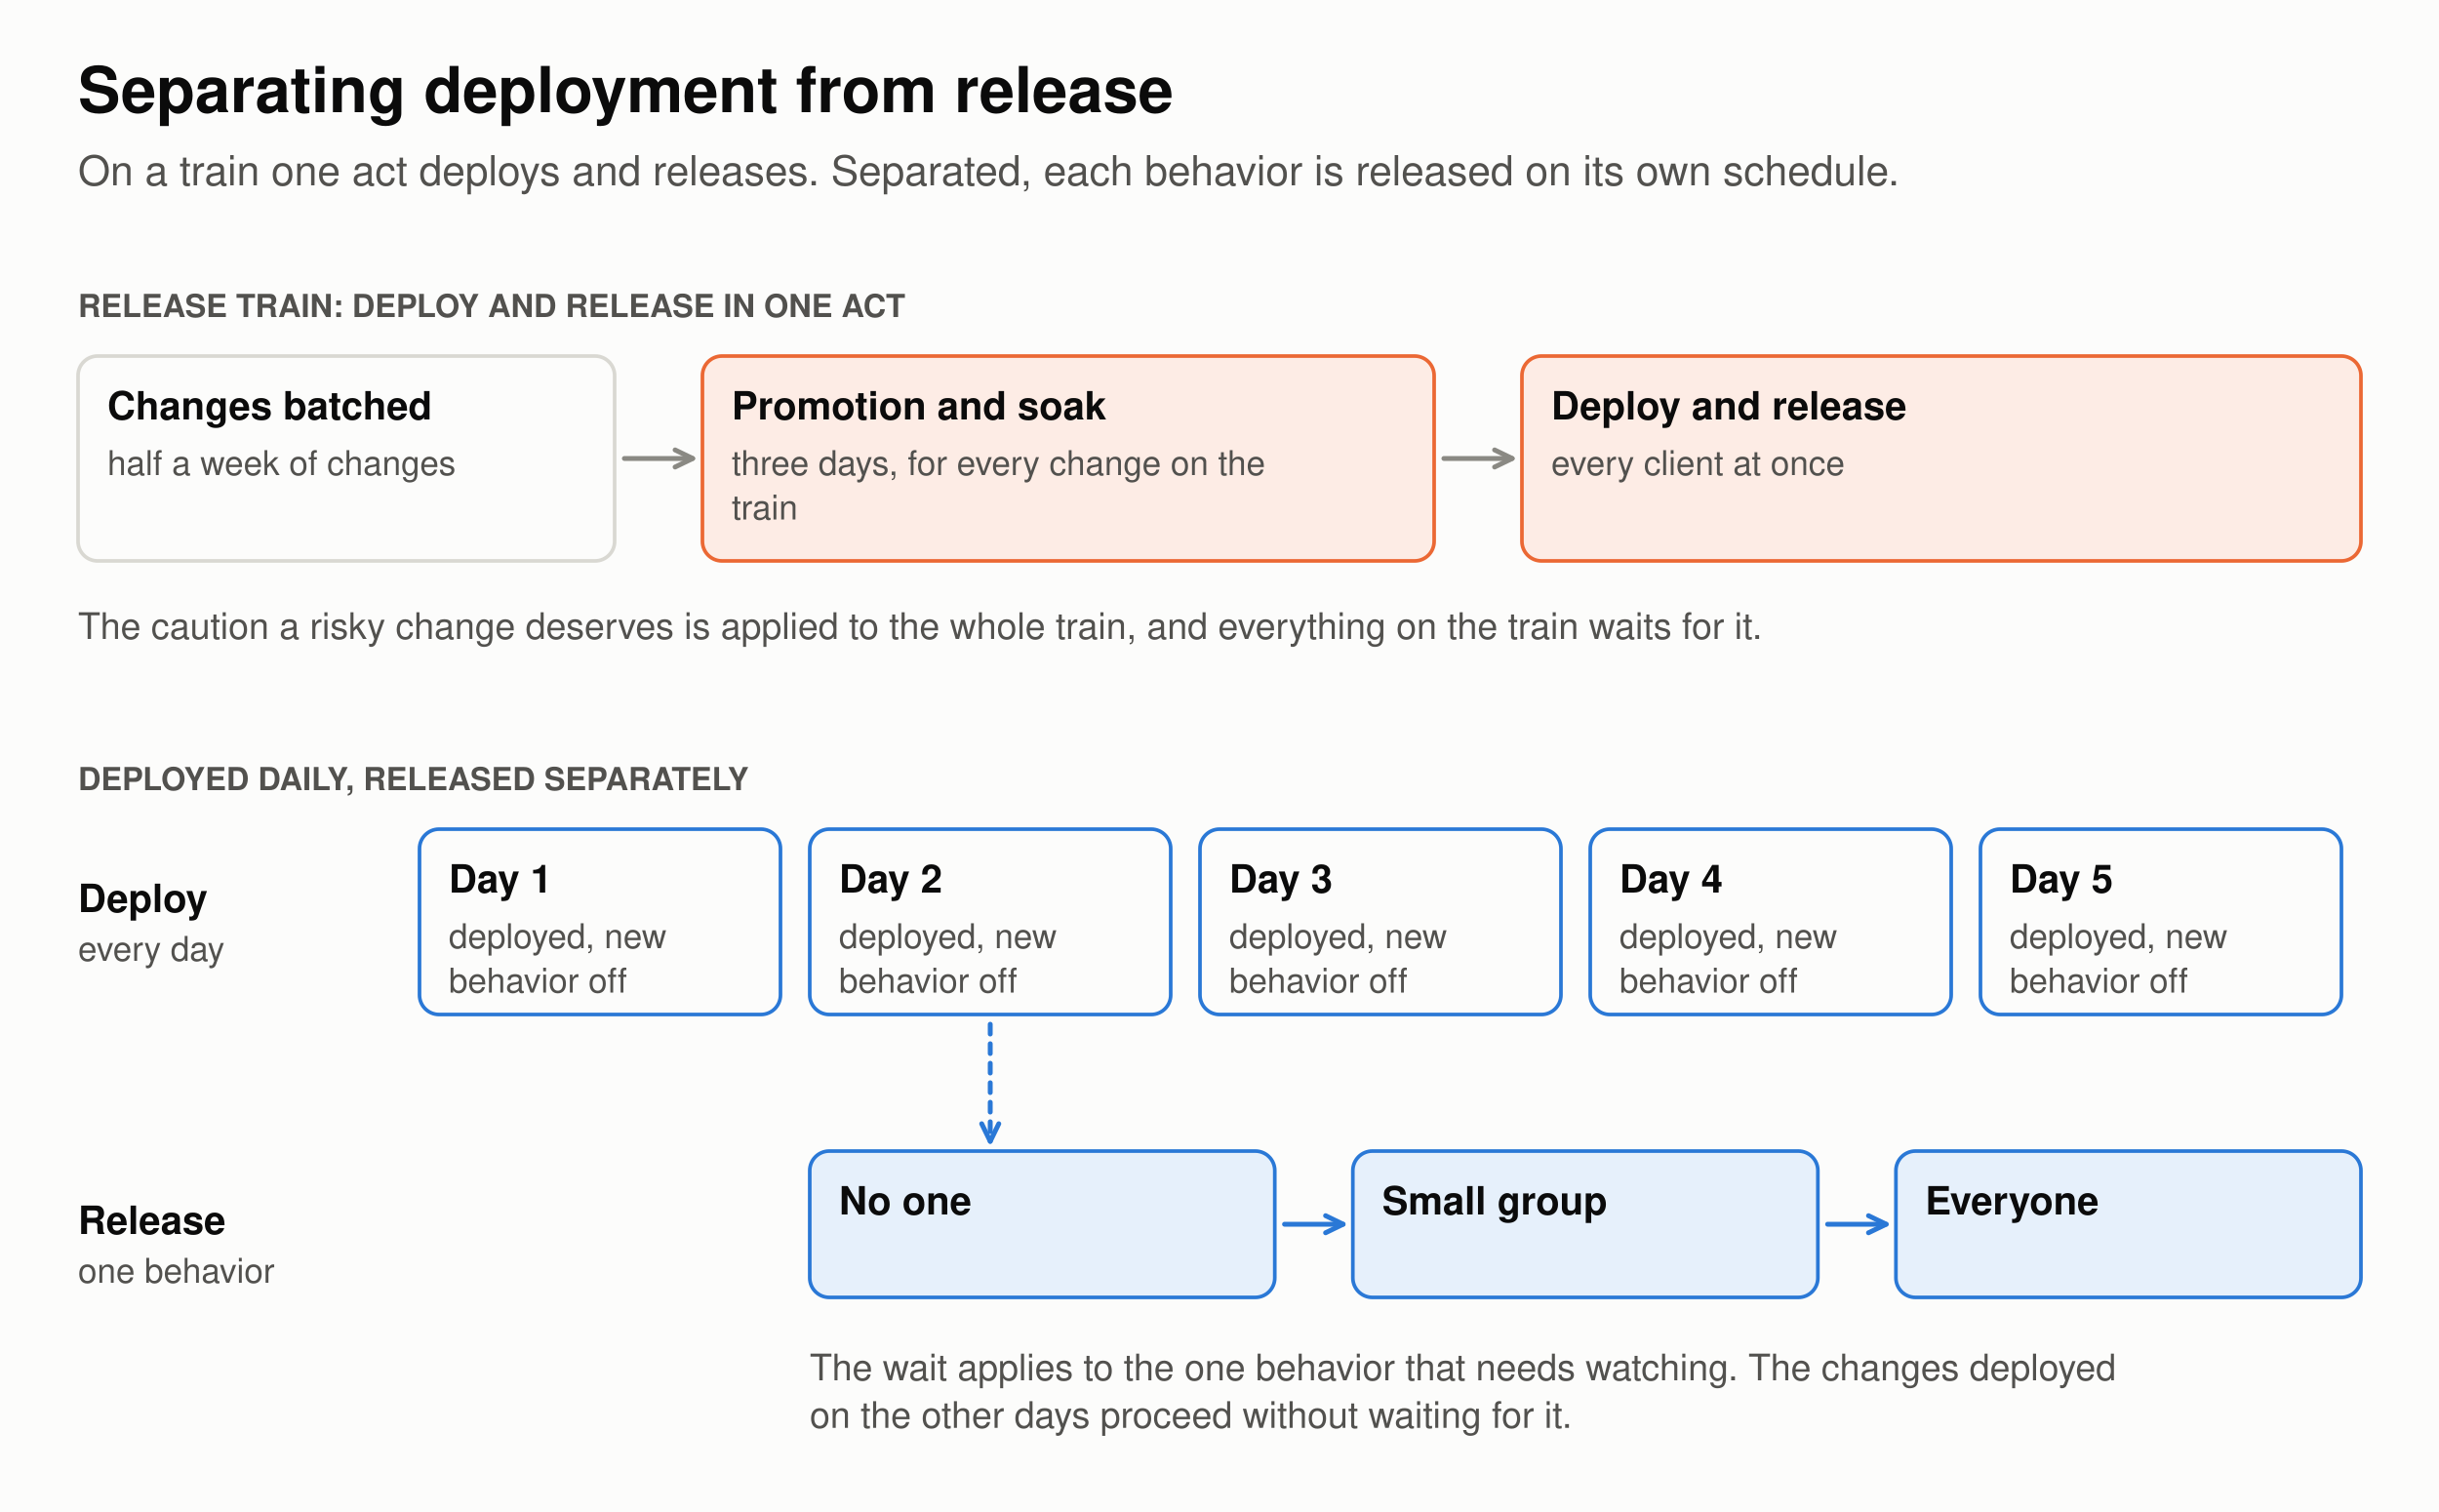
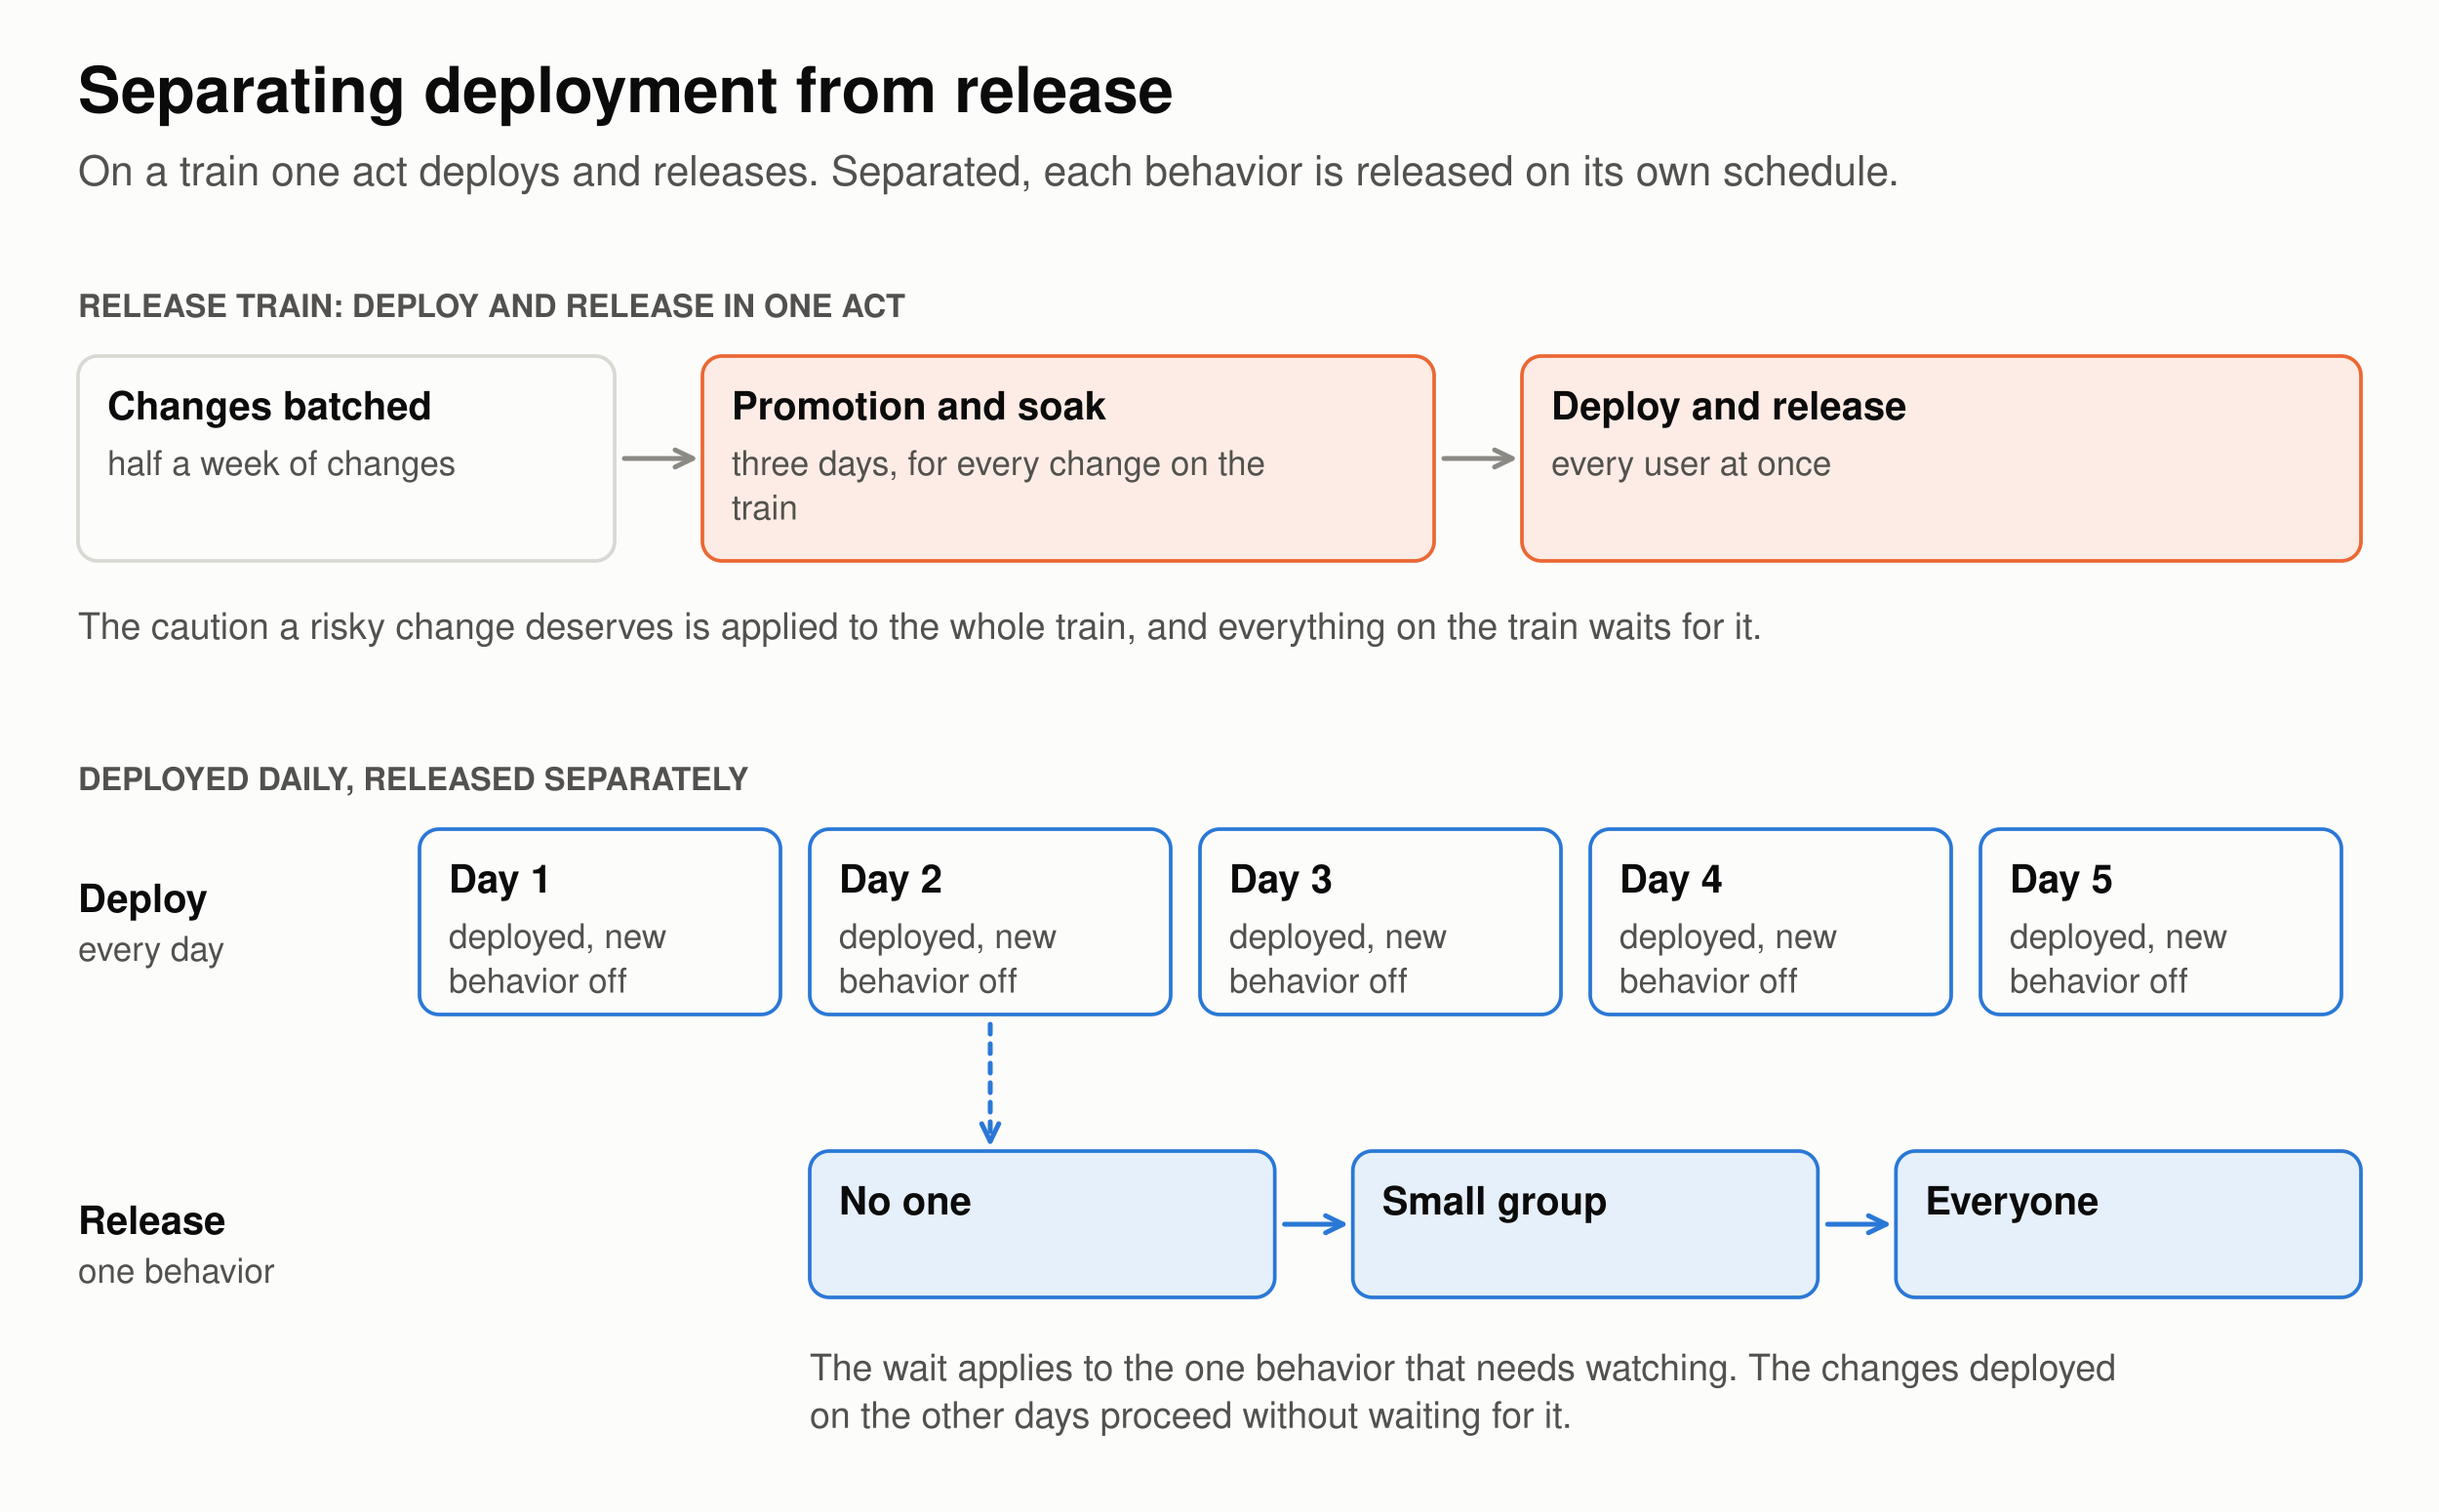
<svg xmlns="http://www.w3.org/2000/svg" width="1000" height="620" viewBox="0 0 1000 620" role="img" aria-labelledby="deploy-release-title deploy-release-desc">
  <g font-family="-apple-system, 'Segoe UI', Helvetica, Arial, sans-serif">
    <rect x="0" y="0" width="1000" height="620" rx="0" fill="#fcfcfb" stroke="none" stroke-width="1.5" />
    <text x="32" y="46" font-size="26" fill="#0b0b0b" font-weight="700" text-anchor="start">Separating deployment from release</text>
    <text x="32" y="76" font-size="17" fill="#52514e" font-weight="400" text-anchor="start">On a train one act deploys and releases. Separated, each behavior is released on its own schedule.</text>
    <text x="32" y="130" font-size="13" fill="#52514e" font-weight="700" text-anchor="start">RELEASE TRAIN: DEPLOY AND RELEASE IN ONE ACT</text>
    <rect x="32" y="146" width="220" height="84" rx="8" fill="#fcfcfb" stroke="#d9d8d2" stroke-width="1.5" />
    <text x="44" y="172" font-size="16" fill="#0b0b0b" font-weight="700" text-anchor="start">Changes batched</text>
    <text x="44" y="194.8" font-size="14" fill="#52514e" font-weight="400" text-anchor="start">half a week of changes</text>
    <line x1="256" y1="188" x2="284" y2="188" stroke="#8a8983" stroke-width="2" stroke-linecap="round" />
    <path d="M 276.8 184.5 L 284 188 L 276.8 191.5" fill="none" stroke="#8a8983" stroke-width="2" stroke-linecap="round" stroke-linejoin="round" />
    <rect x="288" y="146" width="300" height="84" rx="8" fill="#fdece5" stroke="#eb6834" stroke-width="1.5" />
    <text x="300" y="172" font-size="16" fill="#0b0b0b" font-weight="700" text-anchor="start">Promotion and soak</text>
    <text x="300" y="194.8" font-size="14" fill="#52514e" font-weight="400" text-anchor="start">three days, for every change on the</text>
    <text x="300" y="213" font-size="14" fill="#52514e" font-weight="400" text-anchor="start">train</text>
    <line x1="592" y1="188" x2="620" y2="188" stroke="#8a8983" stroke-width="2" stroke-linecap="round" />
    <path d="M 612.8 184.5 L 620 188 L 612.8 191.5" fill="none" stroke="#8a8983" stroke-width="2" stroke-linecap="round" stroke-linejoin="round" />
    <rect x="624" y="146" width="344" height="84" rx="8" fill="#fdece5" stroke="#eb6834" stroke-width="1.5" />
    <text x="636" y="172" font-size="16" fill="#0b0b0b" font-weight="700" text-anchor="start">Deploy and release</text>
-     <text x="636" y="194.8" font-size="14" fill="#52514e" font-weight="400" text-anchor="start">every client at once</text>
+     <text x="636" y="194.8" font-size="14" fill="#52514e" font-weight="400" text-anchor="start">every user at once</text>
    <text x="32" y="262" font-size="15" fill="#52514e" font-weight="400" text-anchor="start">The caution a risky change deserves is applied to the whole train, and everything on the train waits for it.</text>
    <text x="32" y="324" font-size="13" fill="#52514e" font-weight="700" text-anchor="start">DEPLOYED DAILY, RELEASED SEPARATELY</text>
    <text x="32" y="374" font-size="16" fill="#0b0b0b" font-weight="700" text-anchor="start">Deploy</text>
    <text x="32" y="394" font-size="14" fill="#52514e" font-weight="400" text-anchor="start">every day</text>
    <rect x="172" y="340" width="148" height="76" rx="8" fill="#fcfcfb" stroke="#2a78d6" stroke-width="1.5" />
    <text x="184" y="366" font-size="16" fill="#0b0b0b" font-weight="700" text-anchor="start">Day 1</text>
    <text x="184" y="388.8" font-size="14" fill="#52514e" font-weight="400" text-anchor="start">deployed, new</text>
    <text x="184" y="407" font-size="14" fill="#52514e" font-weight="400" text-anchor="start">behavior off</text>
    <rect x="332" y="340" width="148" height="76" rx="8" fill="#fcfcfb" stroke="#2a78d6" stroke-width="1.5" />
    <text x="344" y="366" font-size="16" fill="#0b0b0b" font-weight="700" text-anchor="start">Day 2</text>
    <text x="344" y="388.8" font-size="14" fill="#52514e" font-weight="400" text-anchor="start">deployed, new</text>
    <text x="344" y="407" font-size="14" fill="#52514e" font-weight="400" text-anchor="start">behavior off</text>
    <rect x="492" y="340" width="148" height="76" rx="8" fill="#fcfcfb" stroke="#2a78d6" stroke-width="1.5" />
    <text x="504" y="366" font-size="16" fill="#0b0b0b" font-weight="700" text-anchor="start">Day 3</text>
    <text x="504" y="388.8" font-size="14" fill="#52514e" font-weight="400" text-anchor="start">deployed, new</text>
    <text x="504" y="407" font-size="14" fill="#52514e" font-weight="400" text-anchor="start">behavior off</text>
    <rect x="652" y="340" width="148" height="76" rx="8" fill="#fcfcfb" stroke="#2a78d6" stroke-width="1.5" />
    <text x="664" y="366" font-size="16" fill="#0b0b0b" font-weight="700" text-anchor="start">Day 4</text>
    <text x="664" y="388.8" font-size="14" fill="#52514e" font-weight="400" text-anchor="start">deployed, new</text>
    <text x="664" y="407" font-size="14" fill="#52514e" font-weight="400" text-anchor="start">behavior off</text>
    <rect x="812" y="340" width="148" height="76" rx="8" fill="#fcfcfb" stroke="#2a78d6" stroke-width="1.5" />
    <text x="824" y="366" font-size="16" fill="#0b0b0b" font-weight="700" text-anchor="start">Day 5</text>
    <text x="824" y="388.8" font-size="14" fill="#52514e" font-weight="400" text-anchor="start">deployed, new</text>
    <text x="824" y="407" font-size="14" fill="#52514e" font-weight="400" text-anchor="start">behavior off</text>
    <text x="32" y="506" font-size="16" fill="#0b0b0b" font-weight="700" text-anchor="start">Release</text>
    <text x="32" y="526" font-size="14" fill="#52514e" font-weight="400" text-anchor="start">one behavior</text>
    <line x1="406" y1="420" x2="406" y2="468" stroke="#2a78d6" stroke-width="2" stroke-linecap="round" stroke-dasharray="4 4" />
    <path d="M 409.5 460.8 L 406 468 L 402.5 460.8" fill="none" stroke="#2a78d6" stroke-width="2" stroke-linecap="round" stroke-linejoin="round" />
    <rect x="332" y="472" width="190.667" height="60" rx="8" fill="#e6f0fb" stroke="#2a78d6" stroke-width="1.5" />
    <text x="344" y="498" font-size="16" fill="#0b0b0b" font-weight="700" text-anchor="start">No one</text>
    <line x1="526.667" y1="502" x2="550.667" y2="502" stroke="#2a78d6" stroke-width="2" stroke-linecap="round" />
    <path d="M 543.5 498.5 L 550.667 502 L 543.5 505.5" fill="none" stroke="#2a78d6" stroke-width="2" stroke-linecap="round" stroke-linejoin="round" />
    <rect x="554.667" y="472" width="190.667" height="60" rx="8" fill="#e6f0fb" stroke="#2a78d6" stroke-width="1.5" />
    <text x="566.667" y="498" font-size="16" fill="#0b0b0b" font-weight="700" text-anchor="start">Small group</text>
    <line x1="749.333" y1="502" x2="773.333" y2="502" stroke="#2a78d6" stroke-width="2" stroke-linecap="round" />
    <path d="M 766.1 498.5 L 773.333 502 L 766.1 505.5" fill="none" stroke="#2a78d6" stroke-width="2" stroke-linecap="round" stroke-linejoin="round" />
    <rect x="777.333" y="472" width="190.667" height="60" rx="8" fill="#e6f0fb" stroke="#2a78d6" stroke-width="1.5" />
    <text x="789.333" y="498" font-size="16" fill="#0b0b0b" font-weight="700" text-anchor="start">Everyone</text>
    <text x="332" y="566" font-size="15" fill="#52514e" font-weight="400" text-anchor="start">The wait applies to the one behavior that needs watching. The changes deployed</text>
    <text x="332" y="585.5" font-size="15" fill="#52514e" font-weight="400" text-anchor="start">on the other days proceed without waiting for it.</text>
  </g>
</svg>
